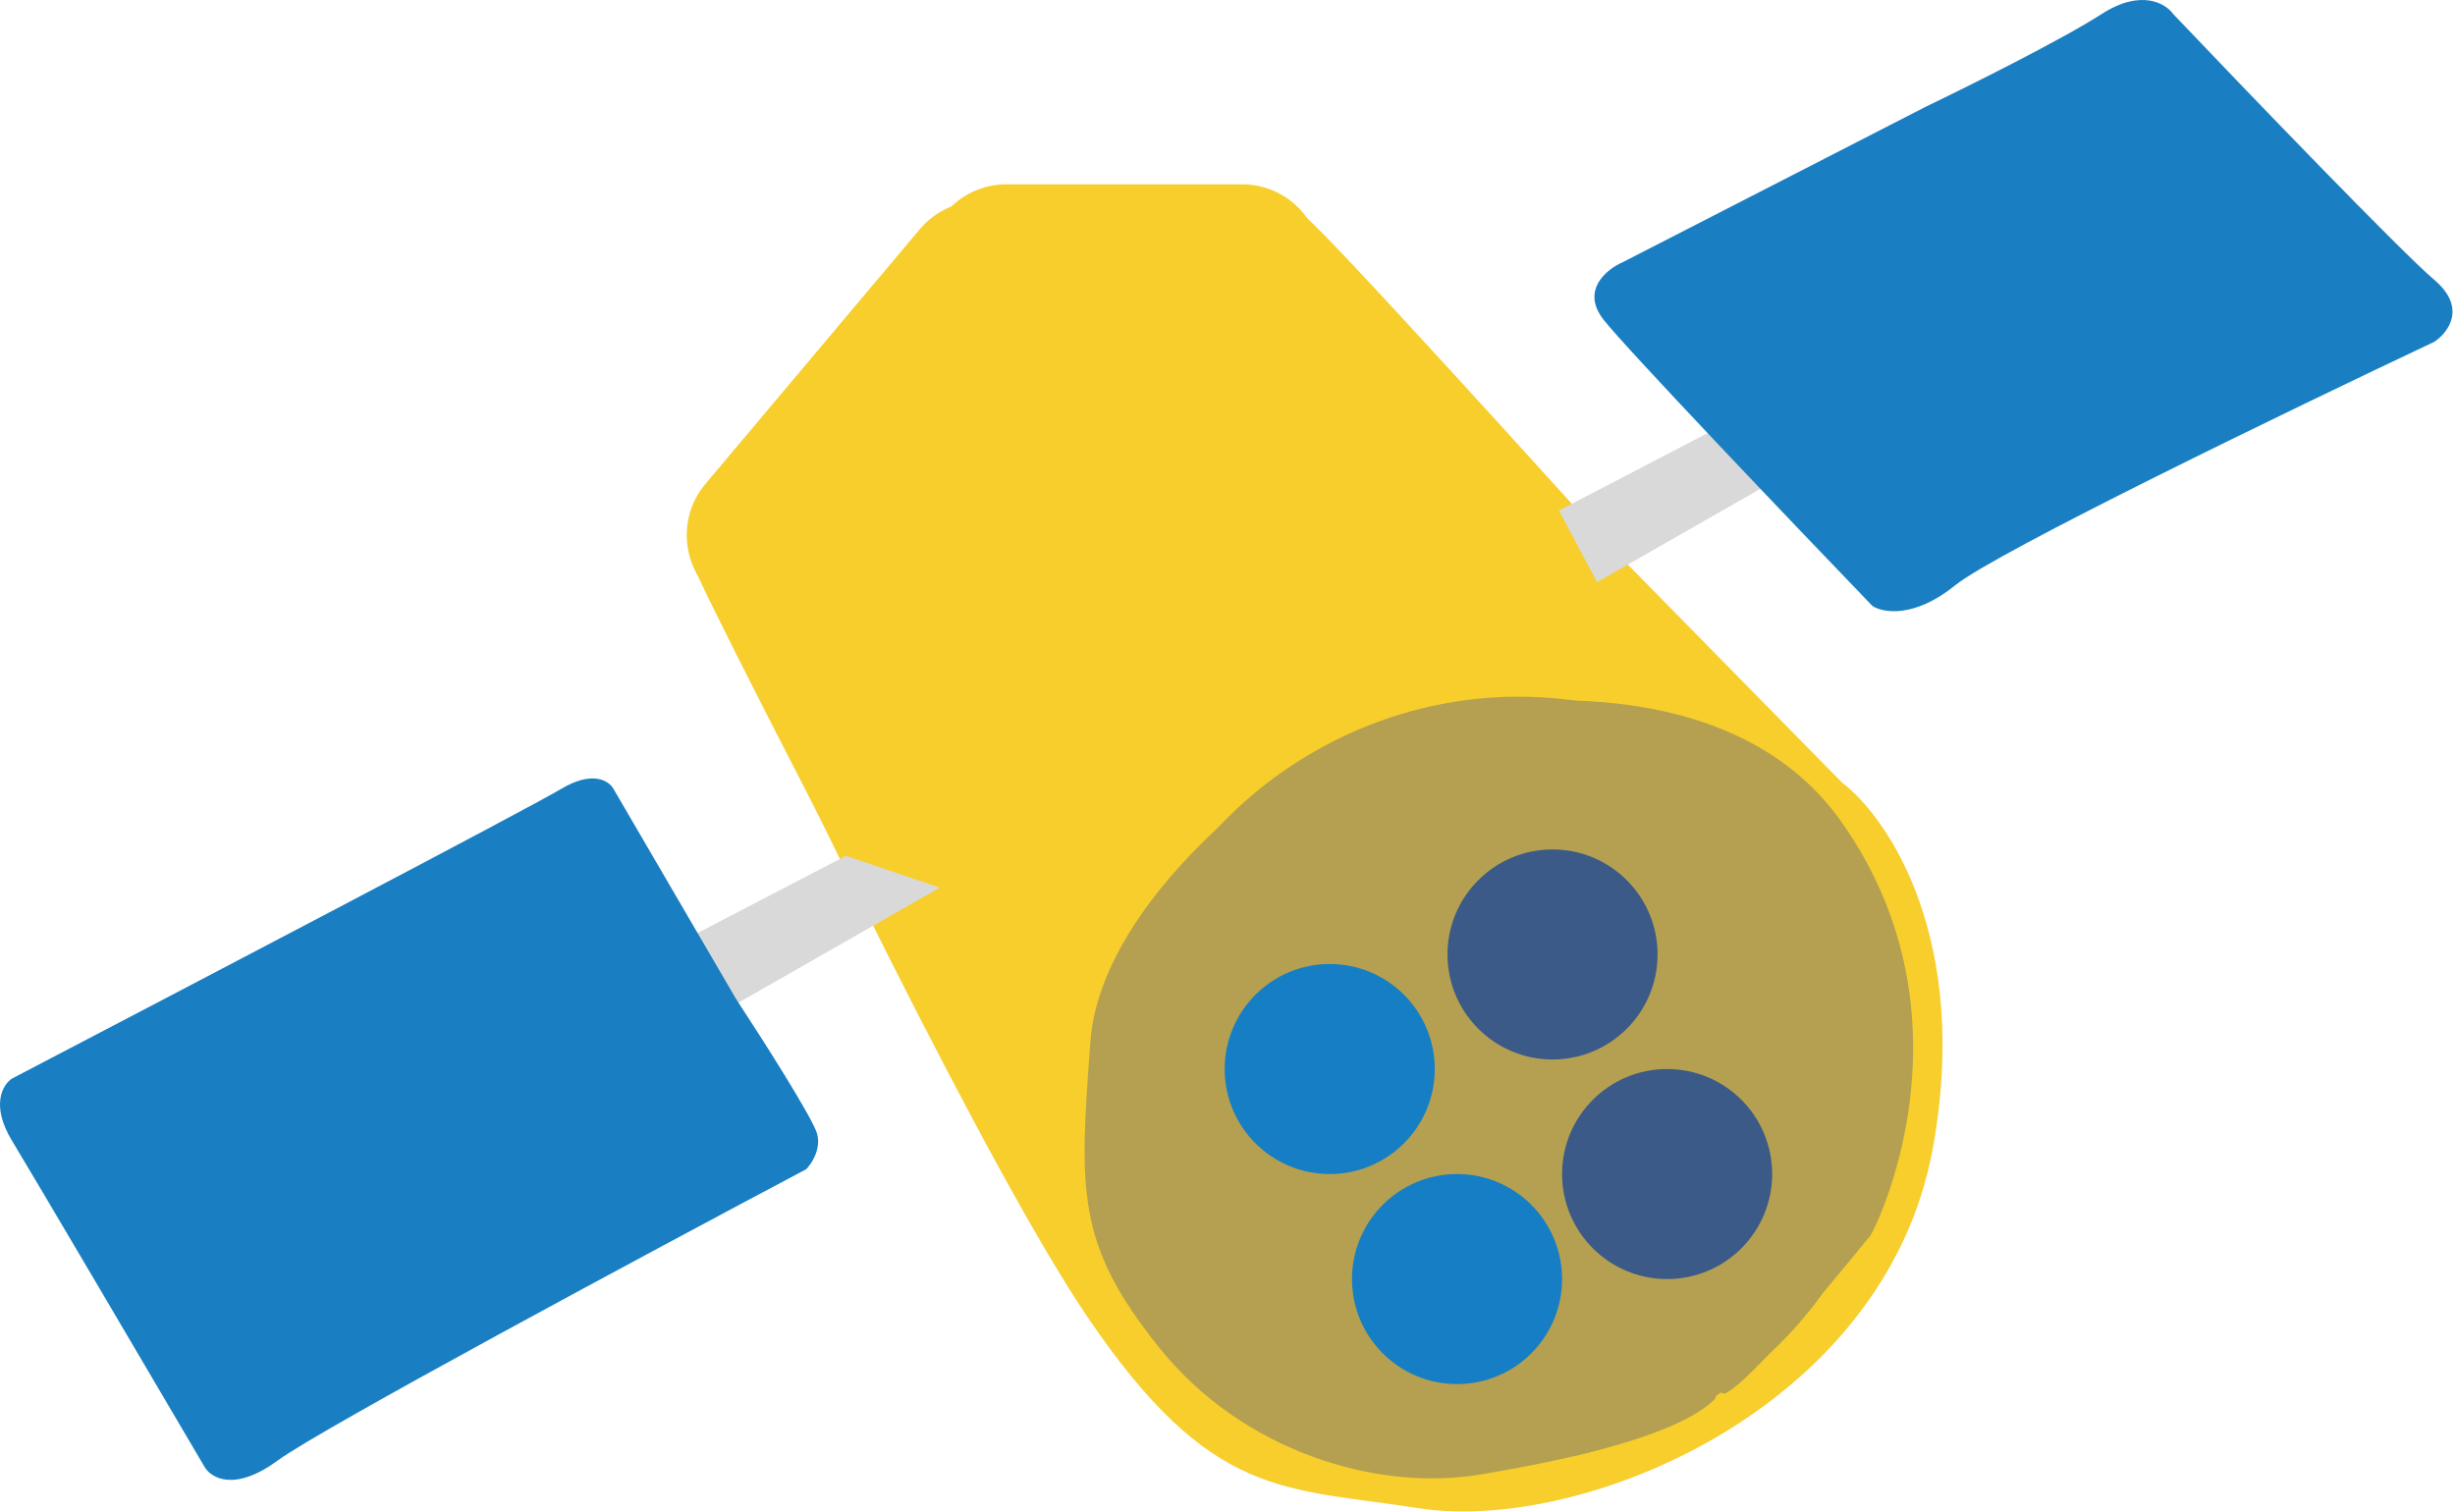
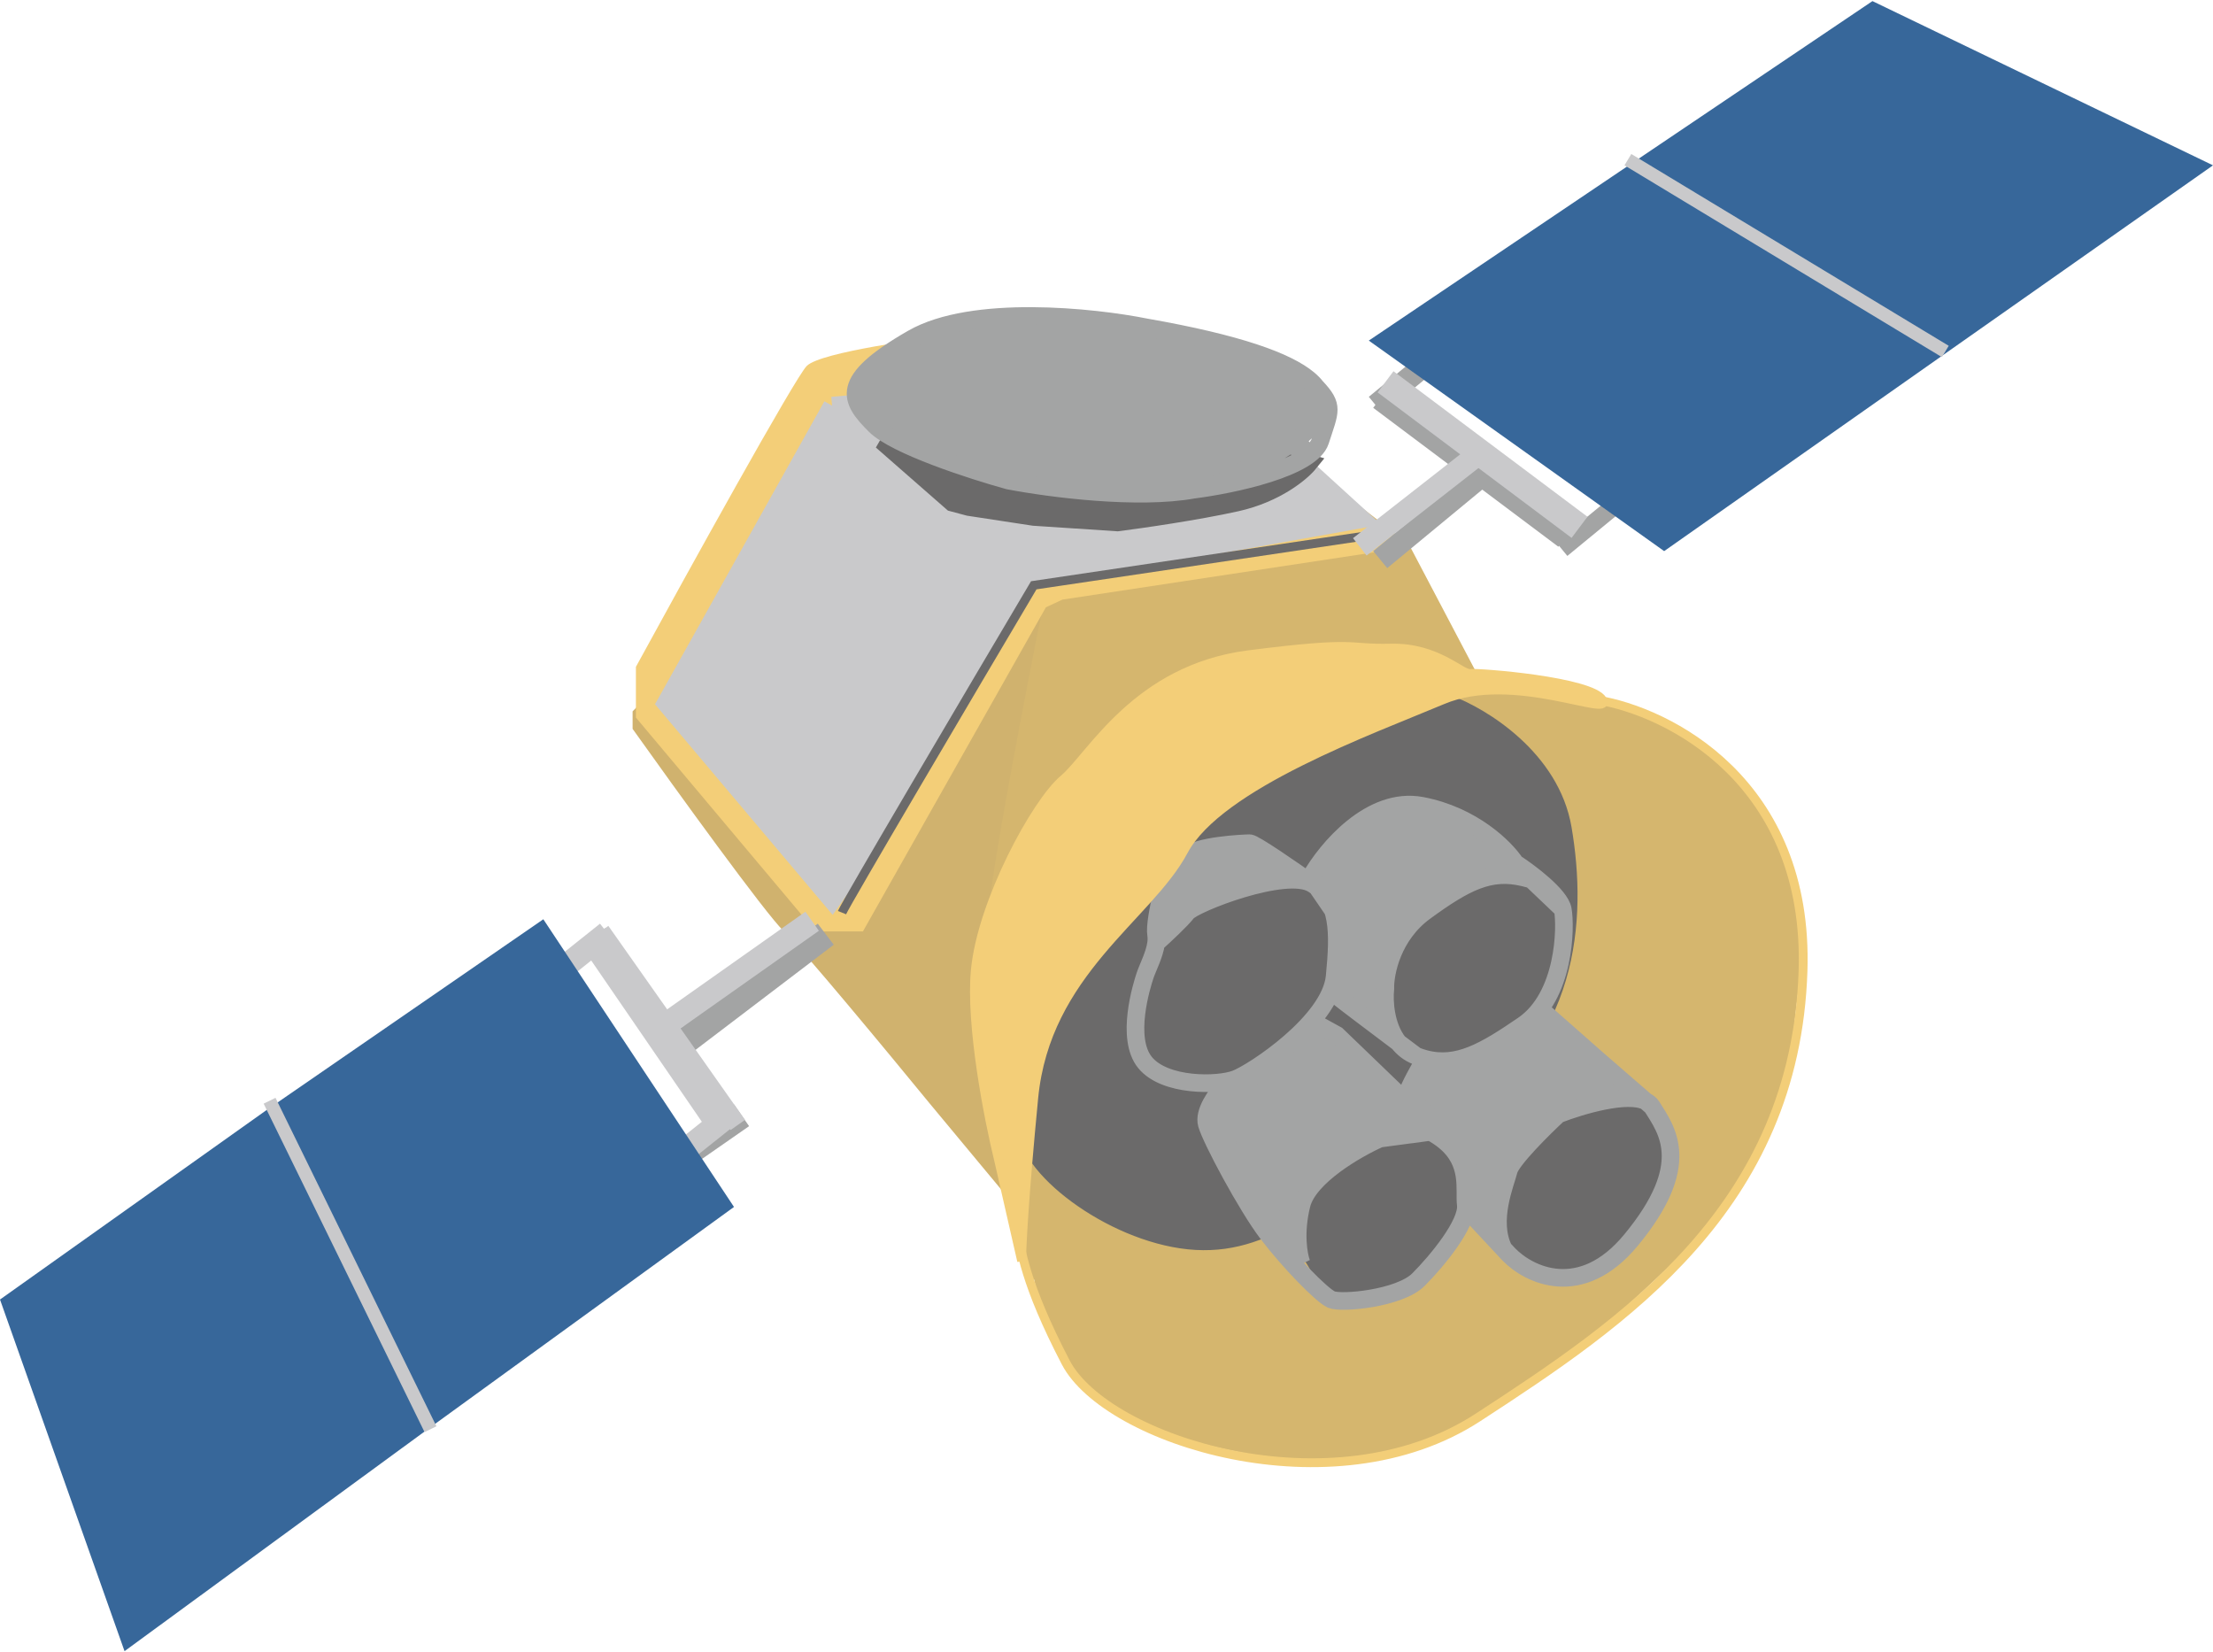
- <svg xmlns="http://www.w3.org/2000/svg" width="583" height="359" viewBox="0 0 583 359" fill="none">
-   <path d="M220.121 62.676C220.121 52.239 228.582 43.779 239.018 43.779H294.954C305.39 43.779 313.851 52.239 313.851 62.676V124.658C313.851 135.095 305.39 143.555 294.954 143.555H239.018C228.582 143.555 220.121 135.095 220.121 124.658V62.676Z" fill="#F7CE2C" />
-   <path d="M169.815 141.555C161.83 134.835 160.805 122.914 167.525 114.929L218.419 54.457C225.14 46.472 237.061 45.447 245.046 52.167L292.468 92.079C300.453 98.8 301.478 110.721 294.758 118.706L243.863 179.177C237.143 187.162 225.222 188.187 217.237 181.467L169.815 141.555Z" fill="#F7CE2C" />
-   <path d="M311.961 58.141L437.438 185.885C448.398 194.199 468.051 223.225 458.981 272.811C447.642 334.794 375.455 364.273 336.905 358.226C304.897 353.205 287.773 356.336 258.293 312.873C234.71 278.103 188.248 181.979 167.965 138.264L311.961 60.786V58.141Z" fill="#F7CE2C" />
-   <path d="M381.536 128.816C381.536 128.816 305.569 44.535 309.727 51.715C313.884 58.896 164.975 131.839 164.219 132.973C163.463 134.107 198.99 202.514 198.99 202.514L381.536 128.816Z" fill="#F7CE2C" />
-   <path d="M163.841 222.545L200.879 203.27L223.178 210.829L172.912 239.552L163.841 222.545Z" fill="#D9D9D9" />
-   <path d="M370.197 121.257L407.236 101.982L429.534 109.541L379.268 138.264L370.197 121.257Z" fill="#D9D9D9" />
-   <path d="M145.7 187.396L174.802 237.285C180.849 246.481 193.17 265.782 194.077 269.41C194.984 273.038 192.691 276.465 191.431 277.725C153.889 297.629 76.234 339.329 65.954 346.888C55.674 354.447 50.081 351.045 48.569 348.4C35.467 326.101 7.978 279.388 2.838 270.922C-2.302 262.456 0.696 257.568 2.838 256.182C43.152 235.143 125.669 191.932 133.228 187.396C140.787 182.861 144.692 185.507 145.7 187.396Z" fill="#1A7FC2" />
-   <path d="M385.315 62.298L457.502 25.259C467.454 20.472 489.703 9.386 499.076 3.339C508.448 -2.708 514.319 0.819 516.083 3.339C533.468 21.606 570.204 59.803 578.065 66.455C585.927 73.107 581.341 79.053 578.065 81.195C544.177 97.194 473.98 131.159 464.305 139.02C454.63 146.881 447.172 145.571 444.652 143.933C425.629 124.154 386.222 82.858 380.78 75.904C375.337 68.95 381.536 63.936 385.315 62.298Z" fill="#1A7FC2" />
-   <path d="M439.285 210.356C463.759 253.751 446.791 309.689 401.386 335.298C355.98 360.907 299.331 346.489 274.856 303.094C250.381 259.699 267.35 203.761 312.755 178.152C358.161 152.543 414.81 166.962 439.285 210.356Z" fill="#B4A050" />
-   <path d="M258.944 247.416C261.061 218.995 292.329 191.985 307.699 182.032C326.994 207.556 356.178 247.254 378.017 279.507C360.102 245.322 338.747 201.628 325.084 172.961C351.414 164.647 410.725 157.466 437.333 195.26C470.591 242.503 444.891 292.769 444.136 293.525C443.38 294.281 417.302 327.162 409.743 330.941C409.245 331.19 408.431 330.694 407.341 329.544C407.664 330.985 407.598 331.975 407.097 332.453C398.782 340.39 376.484 346.059 351.54 350.216C326.596 354.373 294.848 344.547 275.196 319.981C255.543 295.415 256.298 282.943 258.944 247.416Z" fill="#B4A050" />
-   <path d="M393.63 226.702C393.63 240.479 382.462 251.647 368.686 251.647C354.909 251.647 343.741 240.479 343.741 226.702C343.741 212.926 354.909 201.758 368.686 201.758C382.462 201.758 393.63 212.926 393.63 226.702Z" fill="#3B5A88" />
-   <path d="M420.842 278.858C420.842 292.635 409.674 303.803 395.897 303.803C382.121 303.803 370.953 292.635 370.953 278.858C370.953 265.082 382.121 253.914 395.897 253.914C409.674 253.914 420.842 265.082 420.842 278.858Z" fill="#3B5A88" />
-   <path d="M370.953 303.803C370.953 317.579 359.785 328.747 346.009 328.747C332.233 328.747 321.065 317.579 321.065 303.803C321.065 290.026 332.233 278.858 346.009 278.858C359.785 278.858 370.953 290.026 370.953 303.803Z" fill="#167EC4" />
-   <path d="M340.718 253.914C340.718 267.691 329.55 278.858 315.774 278.858C301.997 278.858 290.83 267.691 290.83 253.914C290.83 240.138 301.997 228.97 315.774 228.97C329.55 228.97 340.718 240.138 340.718 253.914Z" fill="#167EC4" />
+ <svg xmlns="http://www.w3.org/2000/svg" width="1004" height="749" viewBox="0 0 1004 749" fill="none">
+   <path d="M289 323.5V330C308.333 357.167 349 413.4 357 421C365 428.6 404.667 476.5 423.5 499.5L458 541C483.167 445.5 532.5 254.3 528.5 253.5C524.5 252.7 390.167 276.167 323.5 288L289 323.5Z" fill="#D0B26E" stroke="#D0B26E" stroke-width="4" />
+   <path d="M476 271C467.5 313.167 450.5 401.2 450.5 416C450.5 434.5 589.5 301.5 625.5 302.5C654.3 303.3 665.5 304.5 667.5 305L637.5 248L613.5 229.5L476 271Z" fill="#D5B66E" stroke="#D5B66E" stroke-width="4" />
+   <path d="M463 519.5C464.333 535 468.2 570.4 473 588C479 610 486.5 624.5 509.5 639C532.5 653.5 583 661.5 605 662C627 662.5 682 641 716 610C750 579 777.5 553.5 782.5 544C787.5 534.5 810.5 497.5 811.5 473C812.5 448.5 822.5 412.5 808.5 390.5C794.5 368.5 796 353.5 772.5 340.5C749 327.5 730.5 320.5 716.5 318C702.5 315.5 668 311.5 653 318C638 324.5 520.5 369.5 503.5 414C486.5 458.5 459.689 489 463 519.5Z" fill="#D5B66E" stroke="#D5B66E" stroke-width="4" />
+   <path d="M466 558C465.833 563.333 466.2 575.3 469 580.5" stroke="#D5B66E" stroke-width="4" />
+   <path d="M658 317.5C673.333 323.167 705.4 342.7 711 375.5C718 416.5 715 473.5 658 507.5C601 541.5 578.5 567 542.5 565C506.5 563 465 532.5 464 512.5C463 492.5 488.5 385.5 511 364C529 346.8 587.167 331.5 614 326L658 317.5Z" fill="#6B6A6A" stroke="#6B6A6A" stroke-width="4" />
+   <path d="M595.5 530C589.5 553 586 555.5 595.5 570C605 584.5 596.5 585.5 608 585.5C619.5 585.5 644.5 577.5 647.5 572.5C649.9 568.5 657.167 548.833 660.5 539.5L653.5 520L632 511L595.5 530Z" fill="#6B6A6A" />
+   <path d="M710.5 511C703.5 517.5 689.2 532.3 688 539.5C686.5 548.5 686.5 569 691.5 572.5C696.5 576 717 577.5 721.5 575C725.1 573 738.333 560.5 744.5 554.5L754 530V517L747.5 508L736 504L721.5 508L710.5 511Z" fill="#6B6A6A" />
+   <path d="M595.5 530C589.5 553 586 555.5 595.5 570C605 584.5 596.5 585.5 608 585.5C619.5 585.5 644.5 577.5 647.5 572.5C649.9 568.5 657.167 548.833 660.5 539.5L653.5 520L632 511L595.5 530Z" stroke="#6B6A6A" stroke-width="8" />
+   <path d="M710.5 511C703.5 517.5 689.2 532.3 688 539.5C686.5 548.5 686.5 569 691.5 572.5C696.5 576 717 577.5 721.5 575C725.1 573 738.333 560.5 744.5 554.5L754 530V517L747.5 508L736 504L721.5 508L710.5 511Z" stroke="#6B6A6A" stroke-width="8" />
+   <path d="M615.5 483C617.333 489 625.8 503.1 645 511.5C646.434 512.128 647.765 512.775 649 513.439L626 516.5C615.5 521.167 593.7 533.7 590.5 546.5C587.3 559.3 589.167 569.5 590.5 573L555 516.5V500L596.5 464L606.5 469.5L646.5 508L615.5 483Z" fill="#A3A4A4" />
+   <path d="M645 365.5C621.8 361.1 601.667 385.333 594.5 398L607.5 417C606.5 428 605.1 450.5 607.5 452.5C609.39 454.075 623.396 464.644 634.472 472.971C628.624 465.536 627.88 454.448 628.5 448.5C628.333 441.333 631.7 424.3 646.5 413.5C665 400 676 394.5 691 398C703 400.8 701 402.167 698.5 402.5L709 412.5C707.8 406.1 694.167 395.833 687.5 391.5C683 384.667 668.2 369.9 645 365.5Z" fill="#A3A4A4" />
+   <path d="M638.5 496C637.835 498.8 652.556 509.5 660 514.5L670.5 540.5V554L682.167 566.5C675.833 553.5 683 537 684.5 531C685.7 526.2 700 512 707 505.5C717.498 501.417 738.176 495.37 746.669 499.545L724.5 480.323L702 460.5L696 463.5L668 488L658.823 487.36L640 496H638.5Z" fill="#A3A4A4" />
+   <path d="M528.5 400C528.086 401.49 527.582 403.423 527.07 405.561M527.07 405.561C525.52 412.036 523.899 420.392 524.5 424C524.703 425.218 524.679 426.519 524.5 427.856M527.07 405.561L526.5 401C529.333 398.5 535.7 392.5 538.5 388.5C542 383.5 564.5 382.5 567 382.5C569 382.5 586.833 394.833 595.5 401M527.07 405.561L528.5 417L541.819 401.779M595.5 401C607.5 408.5 607.5 422.5 605.5 443C603.5 463.5 568.5 486.5 560.5 489.5C552.5 492.5 528.5 493 519.5 482C510.5 471 518 447 519.5 442.5C520.695 438.914 523.796 433.105 524.5 427.856M595.5 401C583.5 393.5 541.5 410 538.5 414C536.1 417.2 528.167 424.571 524.5 427.856M541.819 401.779L542.5 401L544 400.783M541.819 401.779L531.5 406V401L541 392.5L562 388.5L582 396H577L544.393 400.726M541.819 401.779L544 400.886M544 400.783L544.393 400.726M544 400.783V397.5L564.5 392.5L544.393 400.726M544 400.783V400.886M544.393 400.726L544 400.886M544 400.886V403.5L550 406M649 513.439C647.765 512.775 646.434 512.128 645 511.5C625.8 503.1 617.333 489 615.5 483L646.5 508M649 513.439L626 516.5C615.5 521.167 593.7 533.7 590.5 546.5C587.3 559.3 589.167 569.5 590.5 573L555 516.5V500L596.5 464L606.5 469.5L646.5 508M649 513.439C651.557 514.814 653.701 516.261 655.5 517.757M646.5 508L655.5 517.757M555 493C551.833 496.333 545.9 504.4 547.5 510C549.5 517 565.5 547 575 559.5C584.5 572 599.5 587.5 604 589.5C608.5 591.5 635 589 643.5 580.5C652 572 666 555 665 546.5C664.184 539.56 667.367 527.62 655.5 517.757M709 412.5C707.8 406.1 694.167 395.833 687.5 391.5C683 384.667 668.2 369.9 645 365.5C621.8 361.1 601.667 385.333 594.5 398L607.5 417C606.5 428 605.1 450.5 607.5 452.5C609.39 454.075 623.396 464.644 634.472 472.971M709 412.5C710.5 420.5 710 452 691 465C673.561 476.932 661.176 484.231 646.5 480.323M709 412.5L698.5 402.5C701 402.167 703 400.8 691 398C676 394.5 665 400 646.5 413.5C631.7 424.3 628.333 441.333 628.5 448.5C627.88 454.448 628.624 465.536 634.472 472.971M642.5 479C640.234 477.3 637.459 475.217 634.472 472.971M642.5 479C639.114 477.666 636.489 475.536 634.472 472.971M642.5 479C643.855 479.534 645.187 479.973 646.5 480.323M646.5 480.323C644.11 484.382 639.165 493.2 638.5 496M638.5 496C637.835 498.8 652.556 509.5 660 514.5L670.5 540.5V554L682.167 566.5M638.5 496H640L658.823 487.36M749.5 502C756 512.5 768.5 528 740 562.5C717.2 590.1 693.5 578.333 684.5 569L682.167 566.5M749.5 502L746.669 499.545M749.5 502C748.849 500.949 747.884 500.142 746.669 499.545M682.167 566.5C675.833 553.5 683 537 684.5 531C685.7 526.2 700 512 707 505.5C717.498 501.417 738.176 495.37 746.669 499.545M746.669 499.545L724.5 480.323L702 460.5L696 463.5L668 488L658.823 487.36M658.823 487.36L670.5 482L646.5 486.5L658.823 487.36Z" stroke="#A3A4A4" stroke-width="8" />
+   <path d="M724.5 317.5C756.833 322.667 820.8 354.5 818 440.5C814.5 548 736.5 600 670.5 643C604.5 686 502 653.5 483.5 618C465 582.5 463 566.5 461.5 557" stroke="#F3CE78" stroke-width="4" />
+   <path d="M463.5 572L453 526C448.5 507.667 440.1 464.8 442.5 440C445.5 409 470 364 482.5 353.5C495 343 515.5 303.5 566.5 297C617.5 290.5 610 294.5 631 294C652 293.5 663 306 667 305.5C671 305 722 309 727 317.5C732 326 686.5 304 654.5 317.5C622.5 331 553 356 537 386C521 416 474.5 441 469 498C464.6 543.6 463.5 566.333 463.5 572Z" fill="#F3CE78" stroke="#F3CE78" stroke-width="4" />
+   <path d="M425.5 152.5C421.5 153.5 372.5 159.5 366 166C360.8 171.2 312.167 259.167 288.5 302.5V325.5L370 422.5H391.5L474.5 275.5L482 272L637 248.5L528.5 148L428 152.5H425.5Z" fill="#F3CE78" />
+   <path d="M618 235.5L545 169L377.5 184L464.5 263L618 235.5Z" fill="#C9C9CB" />
+   <path d="M377.5 184L302 319L377.5 408.5L385 398L464.5 263L377.5 184Z" fill="#C9C9CB" />
+   <path d="M377.5 184L545 169L618 235.5L464.5 263M377.5 184L302 319L377.5 408.5L385 398L464.5 263M377.5 184L464.5 263" stroke="#C9C9CB" stroke-width="8" />
+   <path d="M382 414C383.6 410 440.667 313.333 469 265.5L627 242" stroke="#6B6A6A" stroke-width="4" />
+   <path d="M594 210C590.5 214.333 579 224 561 228C543 232 517.5 235.667 507 237L469 234.5L439.5 230L432 228L400 200L461.5 221L553 197.5L594 210Z" fill="#6B6A6A" />
+   <path d="M461.5 182C466.5 180.5 477.4 178.7 481 183.5C485.5 189.5 484 193 479.5 193C475 193 456 184 460.5 182C464.1 180.4 471.333 182.333 474.5 183.5L477 187L478.5 188.5M594 210C590.5 214.333 579 224 561 228C543 232 517.5 235.667 507 237L469 234.5L439.5 230L432 228L400 200L461.5 221L553 197.5L594 210Z" stroke="#6B6A6A" stroke-width="8" />
+   <path d="M520 148.5C496 143.667 441.2 137.9 414 153.5C380 173 385.5 181.5 397 193C406.2 202.2 441.167 213.5 457.5 218C476.977 221.73 516.308 226.696 541.5 222.138C546.703 221.196 551.303 219.849 555 218C572.544 209.228 610.354 192.645 597.101 175.521C596.101 174.46 594.951 173.297 593.639 172C583.957 163.924 561.888 155.838 520 148.5Z" fill="#A3A4A4" />
+   <path d="M541.5 222.138C516.308 226.696 476.977 221.73 457.5 218C441.167 213.5 406.2 202.2 397 193C385.5 181.5 380 173 414 153.5C441.2 137.9 496 143.667 520 148.5C561.888 155.838 583.957 163.924 593.639 172M541.5 222.138C546.703 221.196 551.303 219.849 555 218C572.544 209.228 610.354 192.645 597.101 175.521M541.5 222.138C559 219.925 595 212.4 599 200C603.46 186.175 605.357 184.283 597.101 175.521M593.639 172C594.951 173.297 596.101 174.46 597.101 175.521M593.639 172C595.048 173.175 596.194 174.349 597.101 175.521M593.639 200L585.5 206" stroke="#A3A4A4" stroke-width="8" />
+   <line x1="374.632" y1="423.776" x2="303.632" y2="477.776" stroke="#A3A4A4" stroke-width="12" />
+   <line x1="336.426" y1="505.925" x2="313.426" y2="521.925" stroke="#A3A4A4" stroke-width="12" />
+   <path d="M368.46 417.902L300.46 465.902M331.348 511.918L270.348 423.918M275.509 423.149L255.476 439.108M330.33 506.14L295.254 534.085" stroke="#C9C9CB" stroke-width="10.586" />
+   <line x1="267.474" y1="429.303" x2="326.474" y2="515.303" stroke="#C9C9CB" stroke-width="6" />
+   <line x1="334.73" y1="510.304" x2="272.73" y2="422.304" stroke="#C9C9CB" stroke-width="8" />
+   <line x1="626.6" y1="180.2" x2="710.6" y2="243.2" stroke="#A3A4A4" stroke-width="12" />
+   <line x1="736.539" y1="226.091" x2="708.539" y2="249.091" stroke="#A3A4A4" stroke-width="8" />
+   <line x1="652.174" y1="160.864" x2="624.174" y2="183.864" stroke="#A3A4A4" stroke-width="10" />
+   <line x1="672.184" y1="215.855" x2="626.184" y2="253.855" stroke="#A3A4A4" stroke-width="10" />
+   <line x1="616.92" y1="248.061" x2="671.92" y2="205.061" stroke="#C9C9CB" stroke-width="10" />
+   <line x1="628.6" y1="173.2" x2="716.6" y2="239.2" stroke="#C9C9CB" stroke-width="12" />
+   <path d="M0 589.5L121 503.5L246.5 417L333 547.5L194.5 648L56.5 749L0 589.5Z" fill="#37679A" />
+   <path d="M621 154.5L849.5 0.5L1004 75L755 250L621 154.5Z" fill="#37679A" />
+   <line x1="195.306" y1="648.32" x2="122.306" y2="499.32" stroke="#C9C9CB" stroke-width="6" />
+   <line x1="738.551" y1="72.432" x2="882.551" y2="159.432" stroke="#C9C9CB" stroke-width="6" />
</svg>
